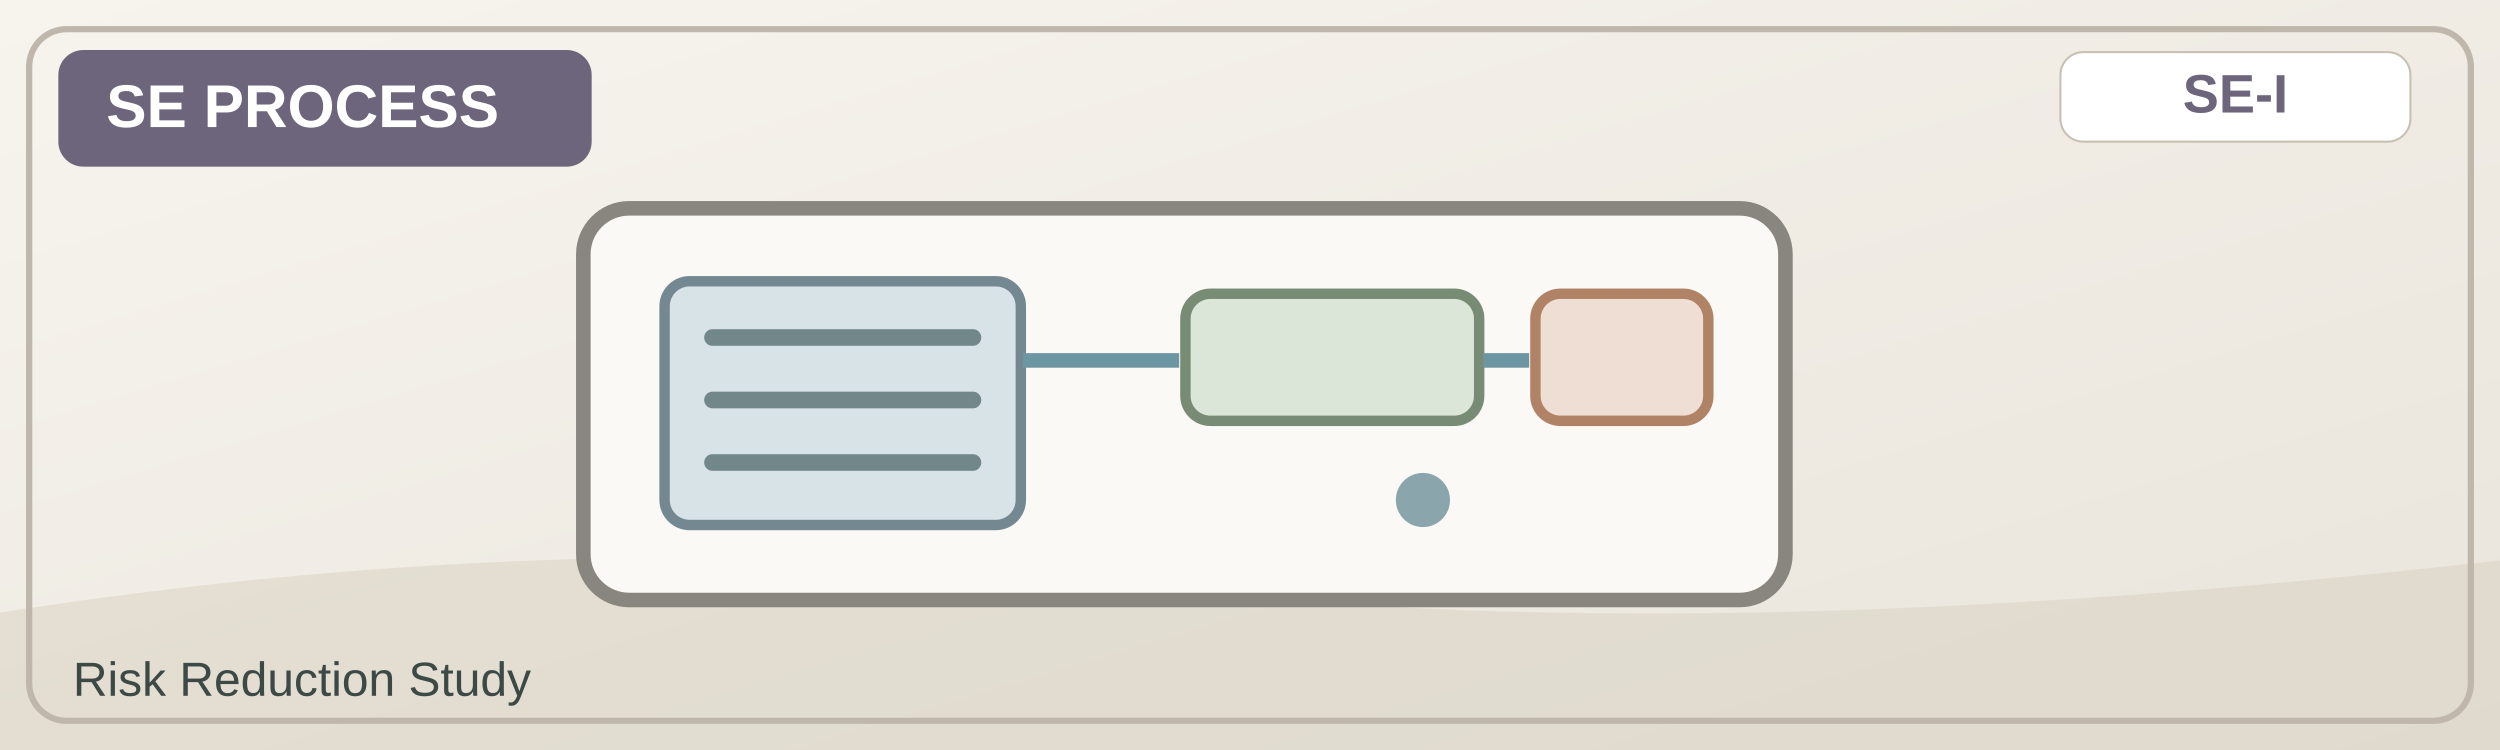
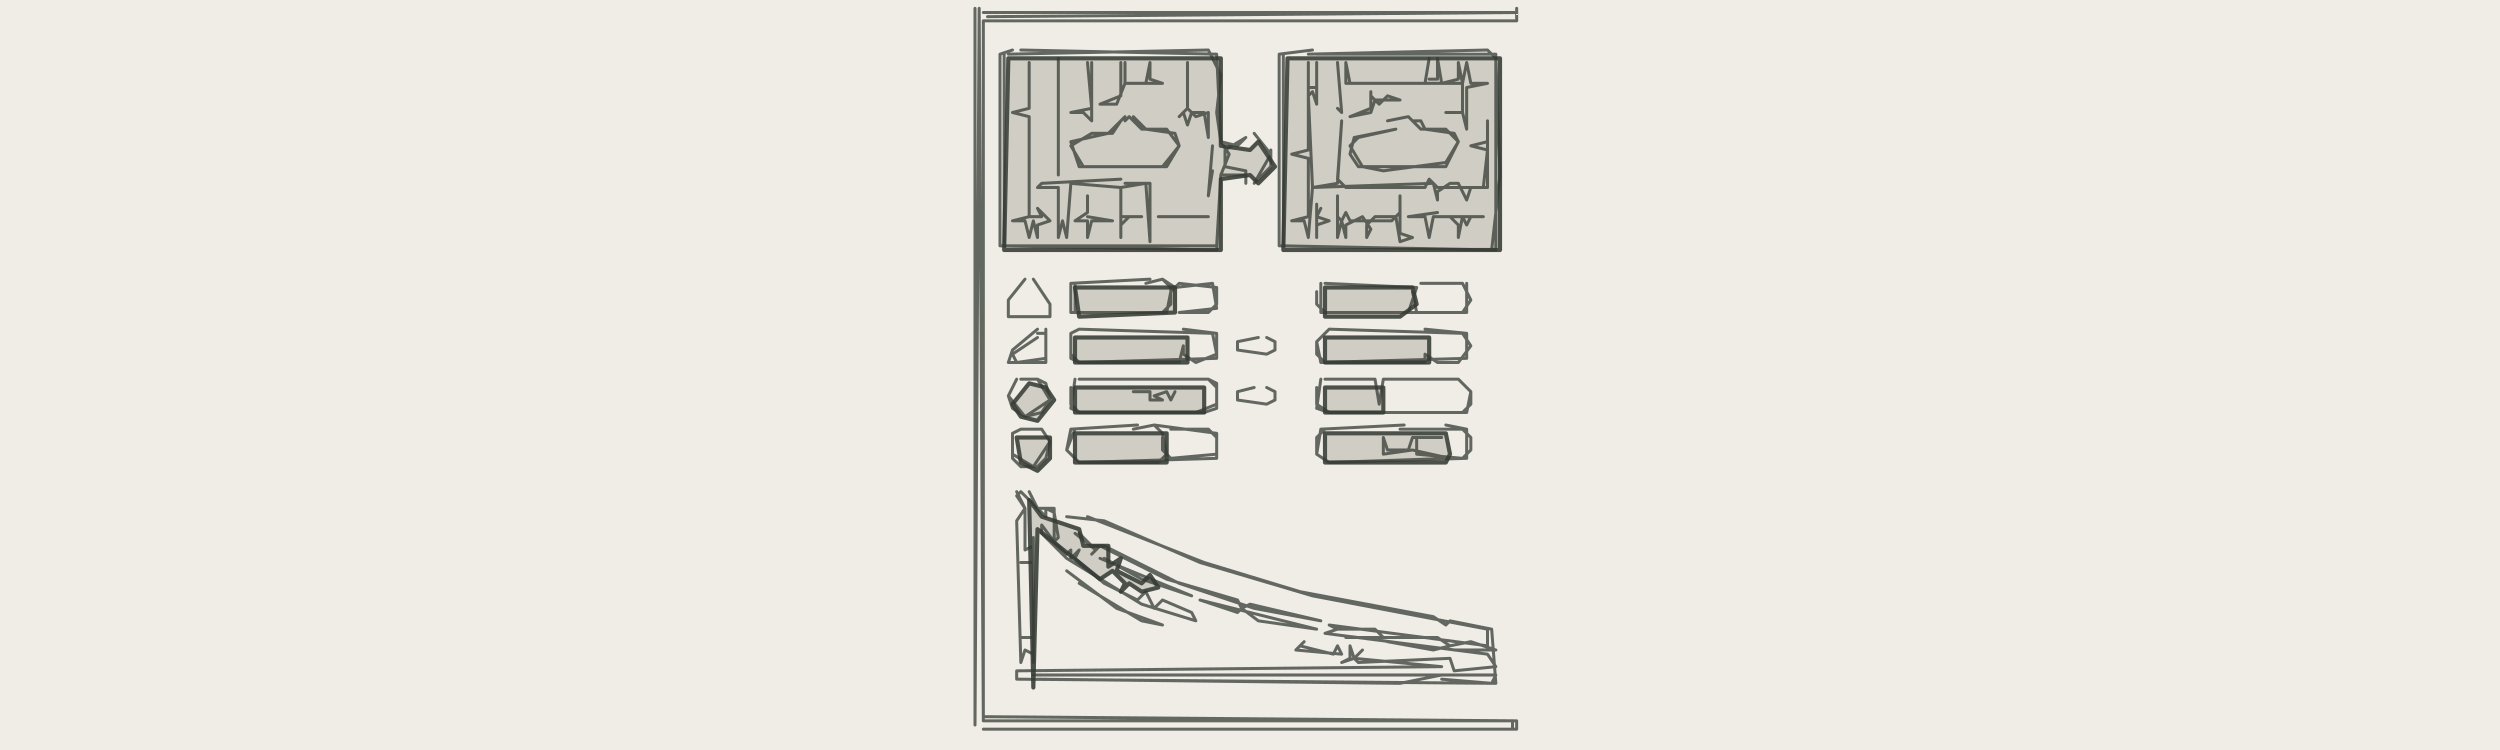
- <svg xmlns="http://www.w3.org/2000/svg" viewBox="0 0 1200 360" role="img" aria-label="Risk Reduction Study">
-   <defs>
-     <linearGradient id="bg" x2="1" y2="1">
-       <stop stop-color="#f7f4ee" />
-       <stop offset="1" stop-color="#e9e4db" />
-     </linearGradient>
-   </defs>
-   <rect width="1200" height="360" fill="url(#bg)" />
-   <path d="M0 294 Q290 249 550 281 T1200 269 V360 H0Z" fill="#d9d2c3" opacity=".55" />
-   <rect x="28" y="24" width="256" height="56" rx="12" fill="#6d657b" />
-   <text x="51" y="61" fill="#fff" font-family="Arial,sans-serif" font-size="29" font-weight="bold">SE PROCESS</text>
-   <rect x="989" y="25" width="168" height="43" rx="11" fill="#fff" stroke="#c9c0b4" />
-   <text x="1073" y="54" fill="#6d657b" text-anchor="middle" font-family="Arial,sans-serif" font-size="26" font-weight="bold">SE-I</text>
-   <rect x="280" y="100" width="577" height="188" rx="22" fill="#faf9f5" stroke="#89867f" stroke-width="7" />
-   <rect x="319" y="135" width="171" height="117" rx="12" fill="#d7e3e7" stroke="#748891" stroke-width="5" />
-   <path d="M342 162 H467" stroke="#72878a" stroke-width="8" stroke-linecap="round" />
-   <path d="M342 192 H467" stroke="#72878a" stroke-width="8" stroke-linecap="round" />
-   <path d="M342 222 H467" stroke="#72878a" stroke-width="8" stroke-linecap="round" />
-   <rect x="569" y="141" width="141" height="61" rx="12" fill="#dce6d8" stroke="#788b74" stroke-width="5" />
-   <rect x="737" y="141" width="83" height="61" rx="12" fill="#efded3" stroke="#b08266" stroke-width="5" />
-   <path d="M491 173 H566 M712 173 H734" stroke="#6d96a3" stroke-width="7" />
-   <circle cx="683" cy="240" r="13" fill="#8ba5ac" />
-   <text x="35" y="334" font-family="Arial,sans-serif" fill="#3c4945" font-size="23">Risk Reduction Study</text>
-   <rect x="14" y="14" width="1172" height="332" rx="18" fill="none" stroke="#bfb7ab" stroke-width="3" />
+ <svg xmlns="http://www.w3.org/2000/svg" viewBox="0 0 1200 360" role="img" aria-label="SEA Game SE-I illustration">
+   <rect width="1200" height="360" fill="#f0ede6" />
+   <g>
+     <polygon points="484,28 482,120 586,120 586,86 600,84 604,88 612,80 604,68 600,72 586,70 586,28" fill="#777869" fill-opacity=".27" stroke="#4b5149" stroke-width="2" stroke-linejoin="round" />
+     <polygon points="618,28 616,120 720,120 720,28" fill="#777869" fill-opacity=".27" stroke="#4b5149" stroke-width="2" stroke-linejoin="round" />
+     <polygon points="636,208 636,222 694,222 696,218 694,208" fill="#777869" fill-opacity=".27" stroke="#4b5149" stroke-width="2" stroke-linejoin="round" />
+     <polygon points="516,186 516,198 578,198 578,186" fill="#777869" fill-opacity=".27" stroke="#4b5149" stroke-width="2" stroke-linejoin="round" />
+     <polygon points="494,240 496,330 498,254 528,278 534,274 540,280 538,284 542,280 548,284 556,282 552,276 548,280 536,274 538,268 532,272 532,262 520,262 518,254 500,248" fill="#777869" fill-opacity=".27" stroke="#4b5149" stroke-width="2" stroke-linejoin="round" />
+     <polygon points="516,138 518,152 564,150 564,138" fill="#777869" fill-opacity=".27" stroke="#4b5149" stroke-width="2" stroke-linejoin="round" />
+     <polygon points="516,162 516,174 570,174 570,162" fill="#777869" fill-opacity=".27" stroke="#4b5149" stroke-width="2" stroke-linejoin="round" />
+     <polygon points="516,208 516,222 560,222 560,208" fill="#777869" fill-opacity=".27" stroke="#4b5149" stroke-width="2" stroke-linejoin="round" />
+     <polygon points="636,162 636,174 686,174 686,162" fill="#777869" fill-opacity=".27" stroke="#4b5149" stroke-width="2" stroke-linejoin="round" />
+     <polygon points="636,138 636,152 672,152 680,146 678,138" fill="#777869" fill-opacity=".27" stroke="#4b5149" stroke-width="2" stroke-linejoin="round" />
+     <polygon points="636,186 636,198 664,198 664,186" fill="#777869" fill-opacity=".27" stroke="#4b5149" stroke-width="2" stroke-linejoin="round" />
+     <polygon points="494,184 486,194 490,200 498,202 506,192 502,186" fill="#777869" fill-opacity=".27" stroke="#4b5149" stroke-width="2" stroke-linejoin="round" />
+     <polygon points="488,210 490,222 498,226 504,220 504,210" fill="#777869" fill-opacity=".27" stroke="#4b5149" stroke-width="2" stroke-linejoin="round" />
+   </g>
+   <path d="M468,4 L468,348 L470,4 L472,346 L726,346 L726,350 L472,350 L728,350 L728,346 L472,344 L472,10 L728,10 L728,4 M512,248 L530,250 L576,270 L630,286 L714,302 L714,310 L638,300 L642,302 L636,304 L714,314 L718,320 L698,322 L696,316 L652,318 L650,316 L654,312 L650,316 L648,310 L648,316 L644,318 L650,316 L692,320 L488,322 L488,326 L718,328 L716,302 L696,298 L694,300 L688,296 L624,284 L578,270 L522,248 M628,30 L628,72 L620,74 L628,76 L628,104 L620,106 L626,106 L628,114 L630,90 L688,88 L690,96 L690,92 L696,88 L700,88 L704,96 L706,90 L714,90 L714,58 L714,68 L706,70 L714,72 L712,90 L690,90 L686,86 L684,90 L646,90 L642,86 L644,58 L642,88 L630,90 L628,46 L630,44 L632,50 L632,30 L632,42 L628,42 M488,236 L492,244 L488,250 L490,318 L492,312 L496,314 L496,318 L496,258 L496,262 L492,264 L492,244 L488,238 L490,236 L502,248 L502,244 L506,246 L508,258 L506,260 L500,252 L500,256 L512,268 L548,290 L574,298 L572,294 L558,288 L554,292 L550,284 L546,288 L530,280 L516,268 L518,264 L514,268 L514,264 L512,266 L506,260 L506,244 L498,244 L494,236 M472,6 L728,6 L474,8 M486,24 L480,26 L480,118 L584,120 L586,84 L598,84 L598,88 L598,82 L588,80 L588,72 L598,66 L594,70 L586,68 L584,26 L490,24 M484,26 L580,24 L586,36 L584,54 L586,68 L590,74 L586,84 L584,118 L482,118 L482,26 M496,324 L692,324 L672,328 L498,326 M630,24 L614,26 L614,118 L718,120 L718,26 L632,26 M516,256 L526,264 L524,266 L528,262 L560,278 L594,288 L596,292 L594,294 L576,288 L632,302 L604,298 L596,292 L600,290 L634,298 L602,292 L566,280 L530,262 L524,262 L518,256 M628,26 L714,24 L718,28 L720,84 L716,120 L616,118 L616,26 M686,28 L684,40 L648,40 L646,30 L646,40 L702,40 L702,54 L694,54 L702,54 L704,62 L704,42 L714,40 L706,40 L704,30 L702,40 L700,30 L700,38 L692,40 L690,28 L690,38 L686,38 M538,86 L500,88 L498,90 L508,90 L508,114 L510,106 L512,114 L514,88 L538,90 L538,114 L538,108 L542,104 L548,104 L538,104 L538,90 L550,88 L552,116 L552,88 L540,88 M676,56 L666,58 L676,56 L682,62 L694,62 L700,68 L694,78 L664,82 L654,80 L648,70 L652,66 L670,62 L650,66 L648,74 L652,80 L694,80 L700,68 L698,64 L684,62 L682,58 L678,58 M672,206 L702,206 L706,210 L706,216 L702,220 L680,218 L680,210 L692,210 L678,210 L676,216 L666,216 L664,210 L664,218 L678,216 L696,220 L638,222 L632,218 L632,210 L636,206 M552,134 L514,136 L514,150 L560,150 L562,140 L566,136 L584,138 L584,146 L580,150 L566,150 L584,148 L582,136 L564,138 L558,134 M636,182 L660,182 L662,194 L664,182 L700,182 L706,188 L706,194 L702,198 L638,198 L632,194 L632,186 M642,94 L642,114 L644,106 L646,114 L646,108 L654,104 L658,110 L656,114 L656,108 L660,104 L670,104 L672,116 L678,114 L672,112 L672,94 L672,102 L668,106 L648,106 L646,102 L644,106 L642,104 M518,158 L582,160 L584,170 L574,174 L568,170 L568,166 L566,174 L518,174 L514,170 L514,162 M638,158 L702,160 L706,166 L700,174 L690,174 L684,170 L684,174 L636,174 L632,170 L632,164 M494,30 L494,52 L486,54 L494,56 L494,104 L486,106 L492,106 L494,114 L496,106 L498,114 L498,108 L504,106 L498,100 L500,104 L494,104 M546,204 L514,206 L512,216 L518,222 L584,220 L584,208 L554,204 M518,182 L580,182 L584,186 L584,194 L574,198 L518,198 L514,194 L514,186 M674,204 L634,206 L632,218 L638,222 L704,220 L704,206 L694,204 M540,56 L532,64 L514,68 L518,80 L560,80 L566,70 L564,64 L550,62 L544,56 M540,58 L542,56 L548,62 L560,62 L566,70 L558,80 L520,80 L514,70 L524,64 L534,64 L538,58 M638,158 L632,164 L634,174 L704,172 L704,160 L684,158 M518,158 L514,160 L514,172 L518,174 L584,172 L584,160 L568,158 M538,30 L538,46 L528,50 L536,50 L540,40 L558,40 L552,38 L552,30 L550,40 L540,40 L540,30 M690,102 L676,104 L684,104 L686,114 L688,104 L696,104 L700,108 L700,114 L702,104 L704,108 L706,104 L712,104 L692,104 M636,136 L680,138 L676,150 L636,150 L632,146 L632,140 M634,182 L632,196 L638,198 L704,198 L706,188 L700,182 M512,274 L536,292 L558,300 L548,298 L518,280 M516,182 L514,196 L518,198 L578,198 L584,196 L584,184 L580,182 M634,136 L634,150 L704,150 L704,136 M528,268 L572,286 L548,278 L530,268 M508,28 L508,84 L508,52 M544,206 L554,204 L558,208 L560,218 L556,222 L518,222 L512,216 L516,206 M570,30 L570,52 L566,56 L568,54 L570,60 L572,54 L578,54 L580,66 L580,54 L574,56 L570,52 M550,136 L558,134 L562,138 L562,146 L558,150 L516,150 L516,136 M522,30 L524,52 L514,54 L520,54 L524,58 L524,30 M658,44 L658,52 L648,56 L658,54 L660,48 L672,48 L666,46 L662,50 L658,46 M682,136 L702,136 L706,144 L702,150 L680,150 L678,140 M664,306 L690,306 L696,310 L688,312 L666,308 M562,206 L580,206 L584,210 L584,218 L562,220 L558,216 L558,210 M522,94 L522,102 L516,106 L522,106 L522,114 L524,106 L534,106 L522,104 M492,134 L484,144 L484,152 L504,152 L504,146 L496,134 M692,324 L718,324 L716,328 L692,326 M498,158 L486,168 L484,174 L502,174 L502,158 M626,308 L622,312 L644,314 L642,310 L640,314 L624,310 M490,270 L496,270 L496,306 L490,306 M488,182 L484,190 L486,196 L492,200 L500,198 L504,192 L502,184 L498,182 M490,182 L498,182 L504,192 L492,200 L484,190 L486,186 M490,206 L500,206 L504,212 L496,224 L486,218 L486,210 M490,206 L486,208 L486,220 L490,224 L498,224 L502,220 L504,212 L500,206 M498,160 L502,160 L502,172 L488,174 L486,170 L498,162 M602,64 L610,74 L602,88 L610,80 L610,72 M696,310 L706,308 L718,312 L698,312 M642,302 L660,302 L664,306 L646,306 M604,162 L594,164 L594,168 L608,170 L612,168 L612,164 L608,162 M602,186 L594,188 L594,192 L608,194 L612,192 L612,188 L608,186 M556,104 L580,104 L566,104 M544,188 L552,188 L552,192 L558,192 L554,190 L560,188 L562,192 L564,188 M632,98 L632,114 L632,108 L638,106 L632,104 L634,100 M582,70 L580,94 L582,82 M642,30 L644,54 L642,52" fill="none" stroke="#343b35" stroke-opacity=".75" stroke-width="1.45" stroke-linecap="round" stroke-linejoin="round" />
</svg>
